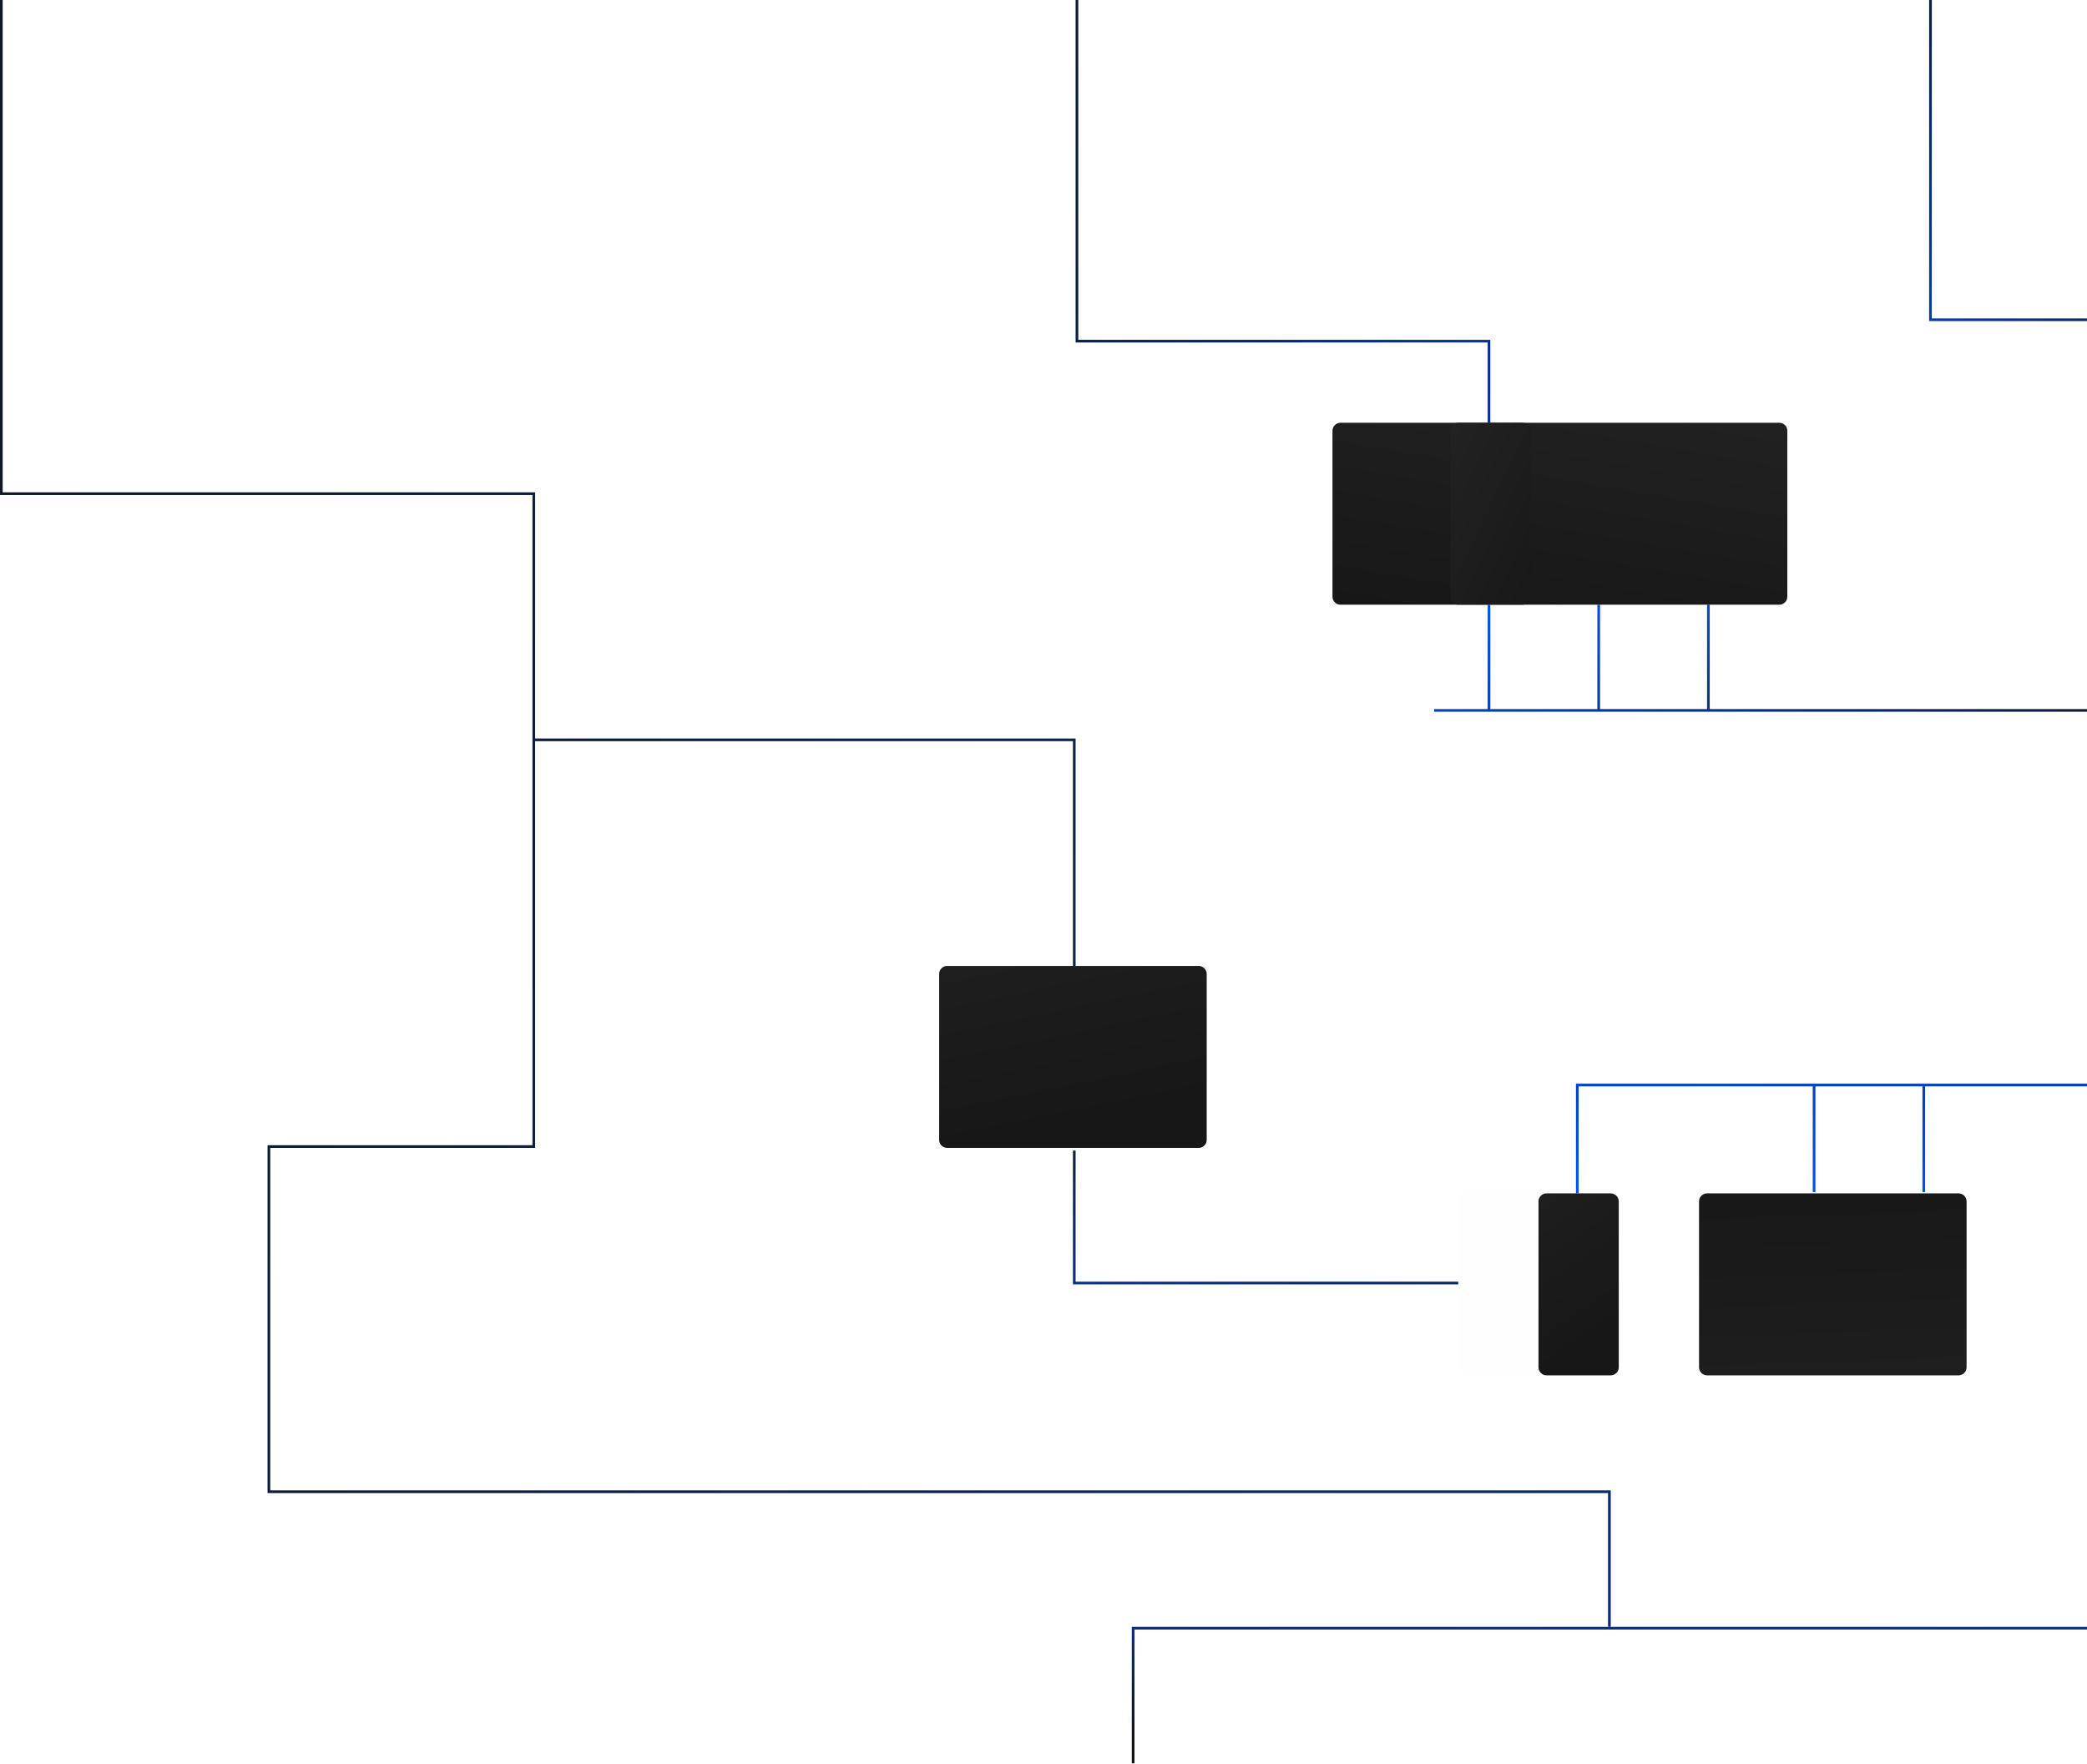
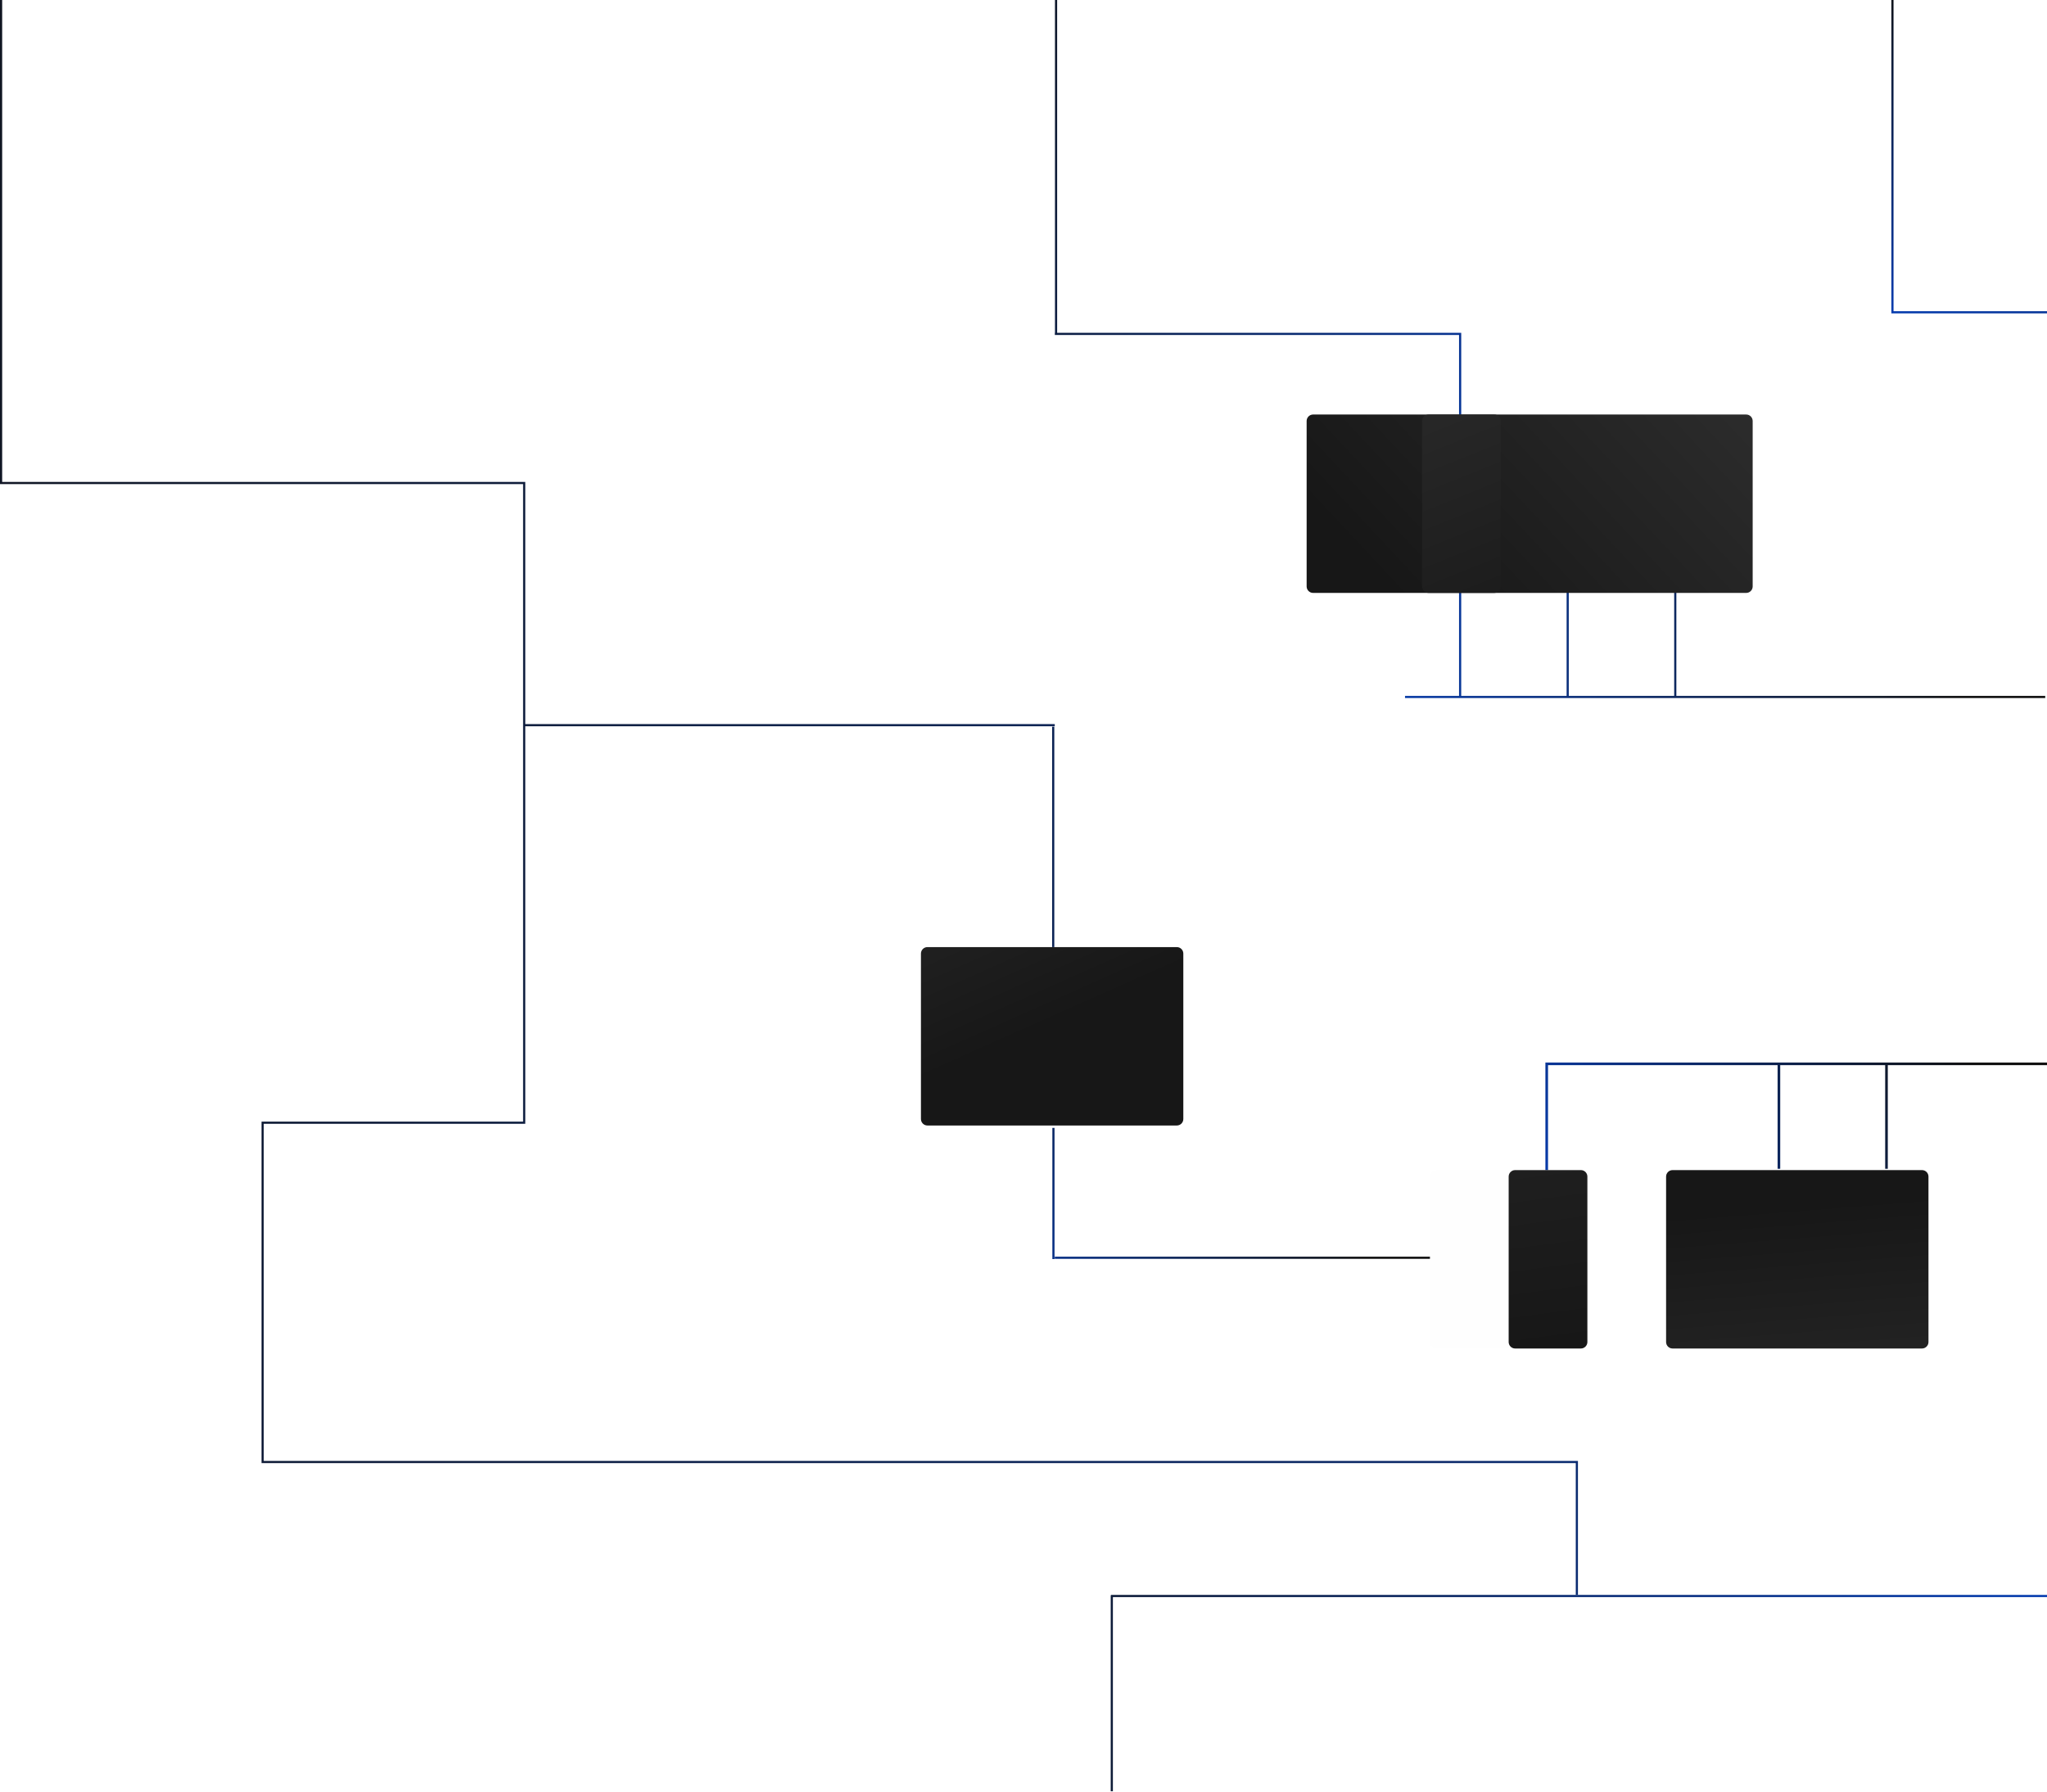
- <svg xmlns="http://www.w3.org/2000/svg" width="780px" height="659px" viewBox="0 0 780 659" version="1.1">
+ <svg xmlns="http://www.w3.org/2000/svg" width="947px" height="829px" viewBox="0 0 947 829" version="1.1">
  <defs>
-     <linearGradient x1="-88.182%" y1="252.929%" x2="67.334%" y2="-59.453%" id="linearGradient-1">
+     <linearGradient x1="-88.182%" y1="74.501%" x2="67.334%" y2="36.785%" id="linearGradient-1">
      <stop stop-color="#0052FF" offset="0%" />
      <stop stop-color="#111111" offset="100%" />
    </linearGradient>
-     <linearGradient x1="88.854%" y1="-290.03%" x2="-60.57%" y2="72.146%" id="linearGradient-2">
+     <linearGradient x1="88.854%" y1="34.491%" x2="-60.57%" y2="51.01%" id="linearGradient-2">
      <stop stop-color="#111111" offset="0%" />
      <stop stop-color="#0052FF" offset="100%" />
    </linearGradient>
-     <linearGradient x1="-55.609%" y1="50%" x2="219.107%" y2="147.522%" id="linearGradient-3">
+     <linearGradient x1="-51.142%" y1="50%" x2="211.954%" y2="147.522%" id="linearGradient-3">
      <stop stop-color="#111111" offset="0%" />
      <stop stop-color="#0052FF" offset="100%" />
    </linearGradient>
-     <linearGradient x1="69.738%" y1="0%" x2="-24.773%" y2="159.167%" id="linearGradient-4">
+     <linearGradient x1="54.867%" y1="0%" x2="31.564%" y2="159.167%" id="linearGradient-4">
      <stop stop-color="#111111" offset="0%" />
      <stop stop-color="#0052FF" offset="100%" />
    </linearGradient>
-     <linearGradient x1="-51.855%" y1="100%" x2="87.391%" y2="176.566%" id="linearGradient-5">
+     <linearGradient x1="-51.855%" y1="51.355%" x2="87.391%" y2="53.429%" id="linearGradient-5">
      <stop stop-color="#0052FF" stop-opacity="0.976" offset="0%" />
      <stop stop-color="#111111" offset="100%" />
      <stop stop-color="#111111" offset="100%" />
    </linearGradient>
-     <linearGradient x1="10.048%" y1="-104.119%" x2="-11.306%" y2="80.946%" id="linearGradient-6">
-       <stop stop-color="#0052FF" offset="0%" />
-       <stop stop-color="#111111" offset="100%" />
+     <linearGradient x1="-33.165%" y1="52.196%" x2="167.179%" y2="48.77%" id="linearGradient-6">
+       <stop stop-color="#111111" offset="0%" />
+       <stop stop-color="#0052FF" offset="100%" />
    </linearGradient>
-     <linearGradient x1="172.482%" y1="-293.195%" x2="3.722%" y2="100%" id="linearGradient-7">
+     <linearGradient x1="172.482%" y1="-4.923%" x2="3.722%" y2="58.002%" id="linearGradient-7">
      <stop stop-color="#3A3A3A" offset="0%" />
      <stop stop-color="#393939" offset="0%" />
      <stop stop-color="#171717" offset="100%" />
    </linearGradient>
-     <linearGradient x1="-132.421%" y1="-349.838%" x2="3.722%" y2="100%" id="linearGradient-8">
+     <linearGradient x1="-132.421%" y1="-134.925%" x2="3.722%" y2="73.125%" id="linearGradient-8">
      <stop stop-color="#3A3A3A" offset="0%" />
      <stop stop-color="#171717" offset="100%" />
    </linearGradient>
-     <linearGradient x1="61.35%" y1="553.088%" x2="31.05%" y2="-11.522%" id="linearGradient-9">
+     <linearGradient x1="61.35%" y1="282.678%" x2="31.05%" y2="21.546%" id="linearGradient-9">
      <stop stop-color="#3A3A3A" offset="0%" />
      <stop stop-color="#171717" offset="100%" />
    </linearGradient>
-     <linearGradient x1="-278.355%" y1="-191.891%" x2="50%" y2="167.669%" id="linearGradient-10">
+     <linearGradient x1="-13.896%" y1="-191.891%" x2="50%" y2="167.669%" id="linearGradient-10">
      <stop stop-color="#3A3A3A" offset="0%" />
      <stop stop-color="#171717" offset="100%" />
    </linearGradient>
-     <linearGradient x1="-26.664%" y1="8.088%" x2="318.536%" y2="62.049%" id="linearGradient-11">
+     <linearGradient x1="14.502%" y1="-349.838%" x2="40.995%" y2="100%" id="linearGradient-11">
+       <stop stop-color="#3A3A3A" offset="0%" />
+       <stop stop-color="#171717" offset="100%" />
+     </linearGradient>
+     <linearGradient x1="-25.011%" y1="8.088%" x2="312.746%" y2="62.049%" id="linearGradient-12">
      <stop stop-color="#111111" offset="0%" />
      <stop stop-color="#0052FF" offset="100%" />
    </linearGradient>
  </defs>
  <g id="Desktop-Design" stroke="none" stroke-width="1" fill="none" fill-rule="evenodd">
-     <g id="ARSData_Homepage_v1@2x" transform="translate(-586, 0)">
-       <g id="First-screen">
-         <g id="main-bg" transform="translate(586, 0)">
+     <g id="ARSData_Homepage_v1@2x-Copy" transform="translate(-419, 0)">
+       <g id="First-screen" transform="translate(1, -1)">
+         <g id="main-bg" transform="translate(418, 0)">
          <g id="Graphic-element">
-             <path d="M402,480 L401,480 L401,430 L402,430 L402,479 L545,479 L545,480 L402,480 Z" id="Combined-Shape" fill="url(#linearGradient-1)" />
-             <path d="M590,406 L590,446 L589,446 L589,406 L589,405 L781,405 L781,406 L719.5,406 L719.5,445.5 L718.5,445.5 L718.5,406 L678.5,406 L678.5,445.5 L677.5,445.5 L677.5,406 L590,406 Z" id="Combined-Shape" fill="url(#linearGradient-2)" />
-             <path d="M556,128 L403,128 L402,128 L402,-9.18485099e-17 L403,9.18485099e-17 L403,127 L557,127 L557,128 L557,158 L556,158 L556,128 Z" id="Combined-Shape" fill="url(#linearGradient-3)" />
-             <path d="M722,120 L721,120 L721,-9.18485099e-17 L722,9.18485099e-17 L722,119 L780,119 L780,120 L722,120 Z" id="Combined-Shape" fill="url(#linearGradient-4)" />
-             <path d="M638,265 L638,226 L639,226 L639,265 L780,265 L780,266 L536,266 L536,265 L556,265 L556,226 L557,226 L557,265 L597,265 L597,226 L598,226 L598,265 L638,265 Z" id="Combined-Shape" fill="url(#linearGradient-5)" />
-             <path d="M424,609 L424,659 L423,659 L423,609 L423,608 L780,608 L780,609 L424,609 Z" id="Combined-Shape" fill="url(#linearGradient-6)" />
-             <rect id="Rectangle" fill="url(#linearGradient-7)" x="498" y="158" width="170" height="68" rx="3" />
-             <rect id="Rectangle-Copy-18" fill="url(#linearGradient-8)" x="351" y="361" width="100" height="68" rx="3" />
-             <rect id="Rectangle-Copy-20" fill="#DEDEDE" opacity="0.03" x="545" y="446" width="60" height="68" rx="3" />
-             <rect id="Rectangle-Copy-21" fill="url(#linearGradient-9)" x="635" y="446" width="100" height="68" rx="3" />
-             <rect id="Rectangle-Copy-9" fill="url(#linearGradient-10)" x="542" y="158" width="30" height="68" rx="3" />
-             <rect id="Rectangle-Copy-9" fill="url(#linearGradient-8)" x="575" y="446" width="30" height="68" rx="3" />
-             <path d="M200,277 L200,428 L200,429 L101,429 L101,557 L602,557 L602,558 L602,608 L601,608 L601,558 L101,558 L100,558 L100,429 L100,428 L199,428 L199,185 L0,185 L0,184 L0,0 L1,0 L1,184 L199,184 L200,184 L200,276 L402,276 L402,277 L402,361 L401,361 L401,277 L200,277 Z" id="Combined-Shape" fill="url(#linearGradient-11)" />
+             <path d="M487.959,582.487 L661.536,582.487 L661.536,583.487 L487.959,583.487 L487.959,582.487 Z M486.852,583.594 L486.852,522.896 L487.852,522.896 L487.852,583.594 L486.852,583.594 Z" id="Combined-Shape" fill="url(#linearGradient-1)" />
+             <path d="M716.159,493.868 L716.159,542.426 L714.945,542.426 L714.945,493.868 L714.945,492.654 L948,492.654 L948,493.868 L873.35,493.868 L873.35,541.819 L872.136,541.819 L872.136,493.868 L823.583,493.868 L823.583,541.819 L822.369,541.819 L822.369,493.868 L716.159,493.868 Z" id="Combined-Shape" fill="url(#linearGradient-2)" />
+             <path d="M675,156 L488,156 L488,155 L488.066,155 L488.066,0.893 L489.066,0.893 L489.066,155 L676,155 L676,156 L676,193 L675,193 L675,156 Z" id="Combined-Shape" fill="url(#linearGradient-3)" />
+             <path d="M876,146 L875,146 L875,1 L876,1 L876,145 L947,145 L947,146 L876,146 Z" id="Combined-Shape" fill="url(#linearGradient-4)" />
+             <path d="M774.529,323 L774.529,275.248 L775.529,275.248 L775.529,323 L946.174,323 L946.174,324 L650,324 L650,323 L674.996,323 L674.996,275.248 L675.996,275.248 L675.996,323 L724.762,323 L724.762,275.248 L725.762,275.248 L725.762,323 L774.529,323 Z" id="Combined-Shape" fill="url(#linearGradient-5)" />
+             <path d="M514.85,740 L514.85,829.85 L513.85,829.85 L513.85,739.15 L514,739.15 L514,739 L947.337,739 L947.337,740 L514.85,740 Z" id="Combined-Shape" fill="url(#linearGradient-6)" />
+             <rect id="Rectangle" fill="url(#linearGradient-7)" x="604.487" y="192.806" width="206.351" height="82.549" rx="3" />
+             <rect id="Rectangle-Copy-18" fill="url(#linearGradient-8)" x="426.054" y="439.24" width="121.383" height="82.549" rx="3" />
+             <rect id="Rectangle-Copy-20" fill="#DEDEDE" opacity="0.03" x="661.536" y="542.426" width="72.83" height="82.549" rx="3" />
+             <rect id="Rectangle-Copy-21" fill="url(#linearGradient-9)" x="770.781" y="542.426" width="121.383" height="82.549" rx="3" />
+             <rect id="Rectangle-Copy-9" fill="url(#linearGradient-10)" x="657.895" y="192.806" width="36.415" height="82.549" rx="3" />
+             <rect id="Rectangle-Copy-9" fill="url(#linearGradient-11)" x="697.951" y="542.426" width="36.415" height="82.549" rx="3" />
+             <path d="M243,337.053 L243,521 L242,521 L122,521 L122,677 L730,677 L730,678 L730,739 L729,739 L729,678 L121,678 L121,677.601 L121,521 L121,520 L242,520 L242,225 L0,225 L0,224.369 L0,1 L1,1 L1,224 L242,224 L243,224 L243,336.053 L487.959,336.053 L487.959,337.053 L243,337.053 Z M486.745,337.267 L487.745,337.267 L487.745,439.24 L486.745,439.24 L486.745,337.267 Z" id="Combined-Shape" fill="url(#linearGradient-12)" />
          </g>
        </g>
      </g>
    </g>
  </g>
</svg>
